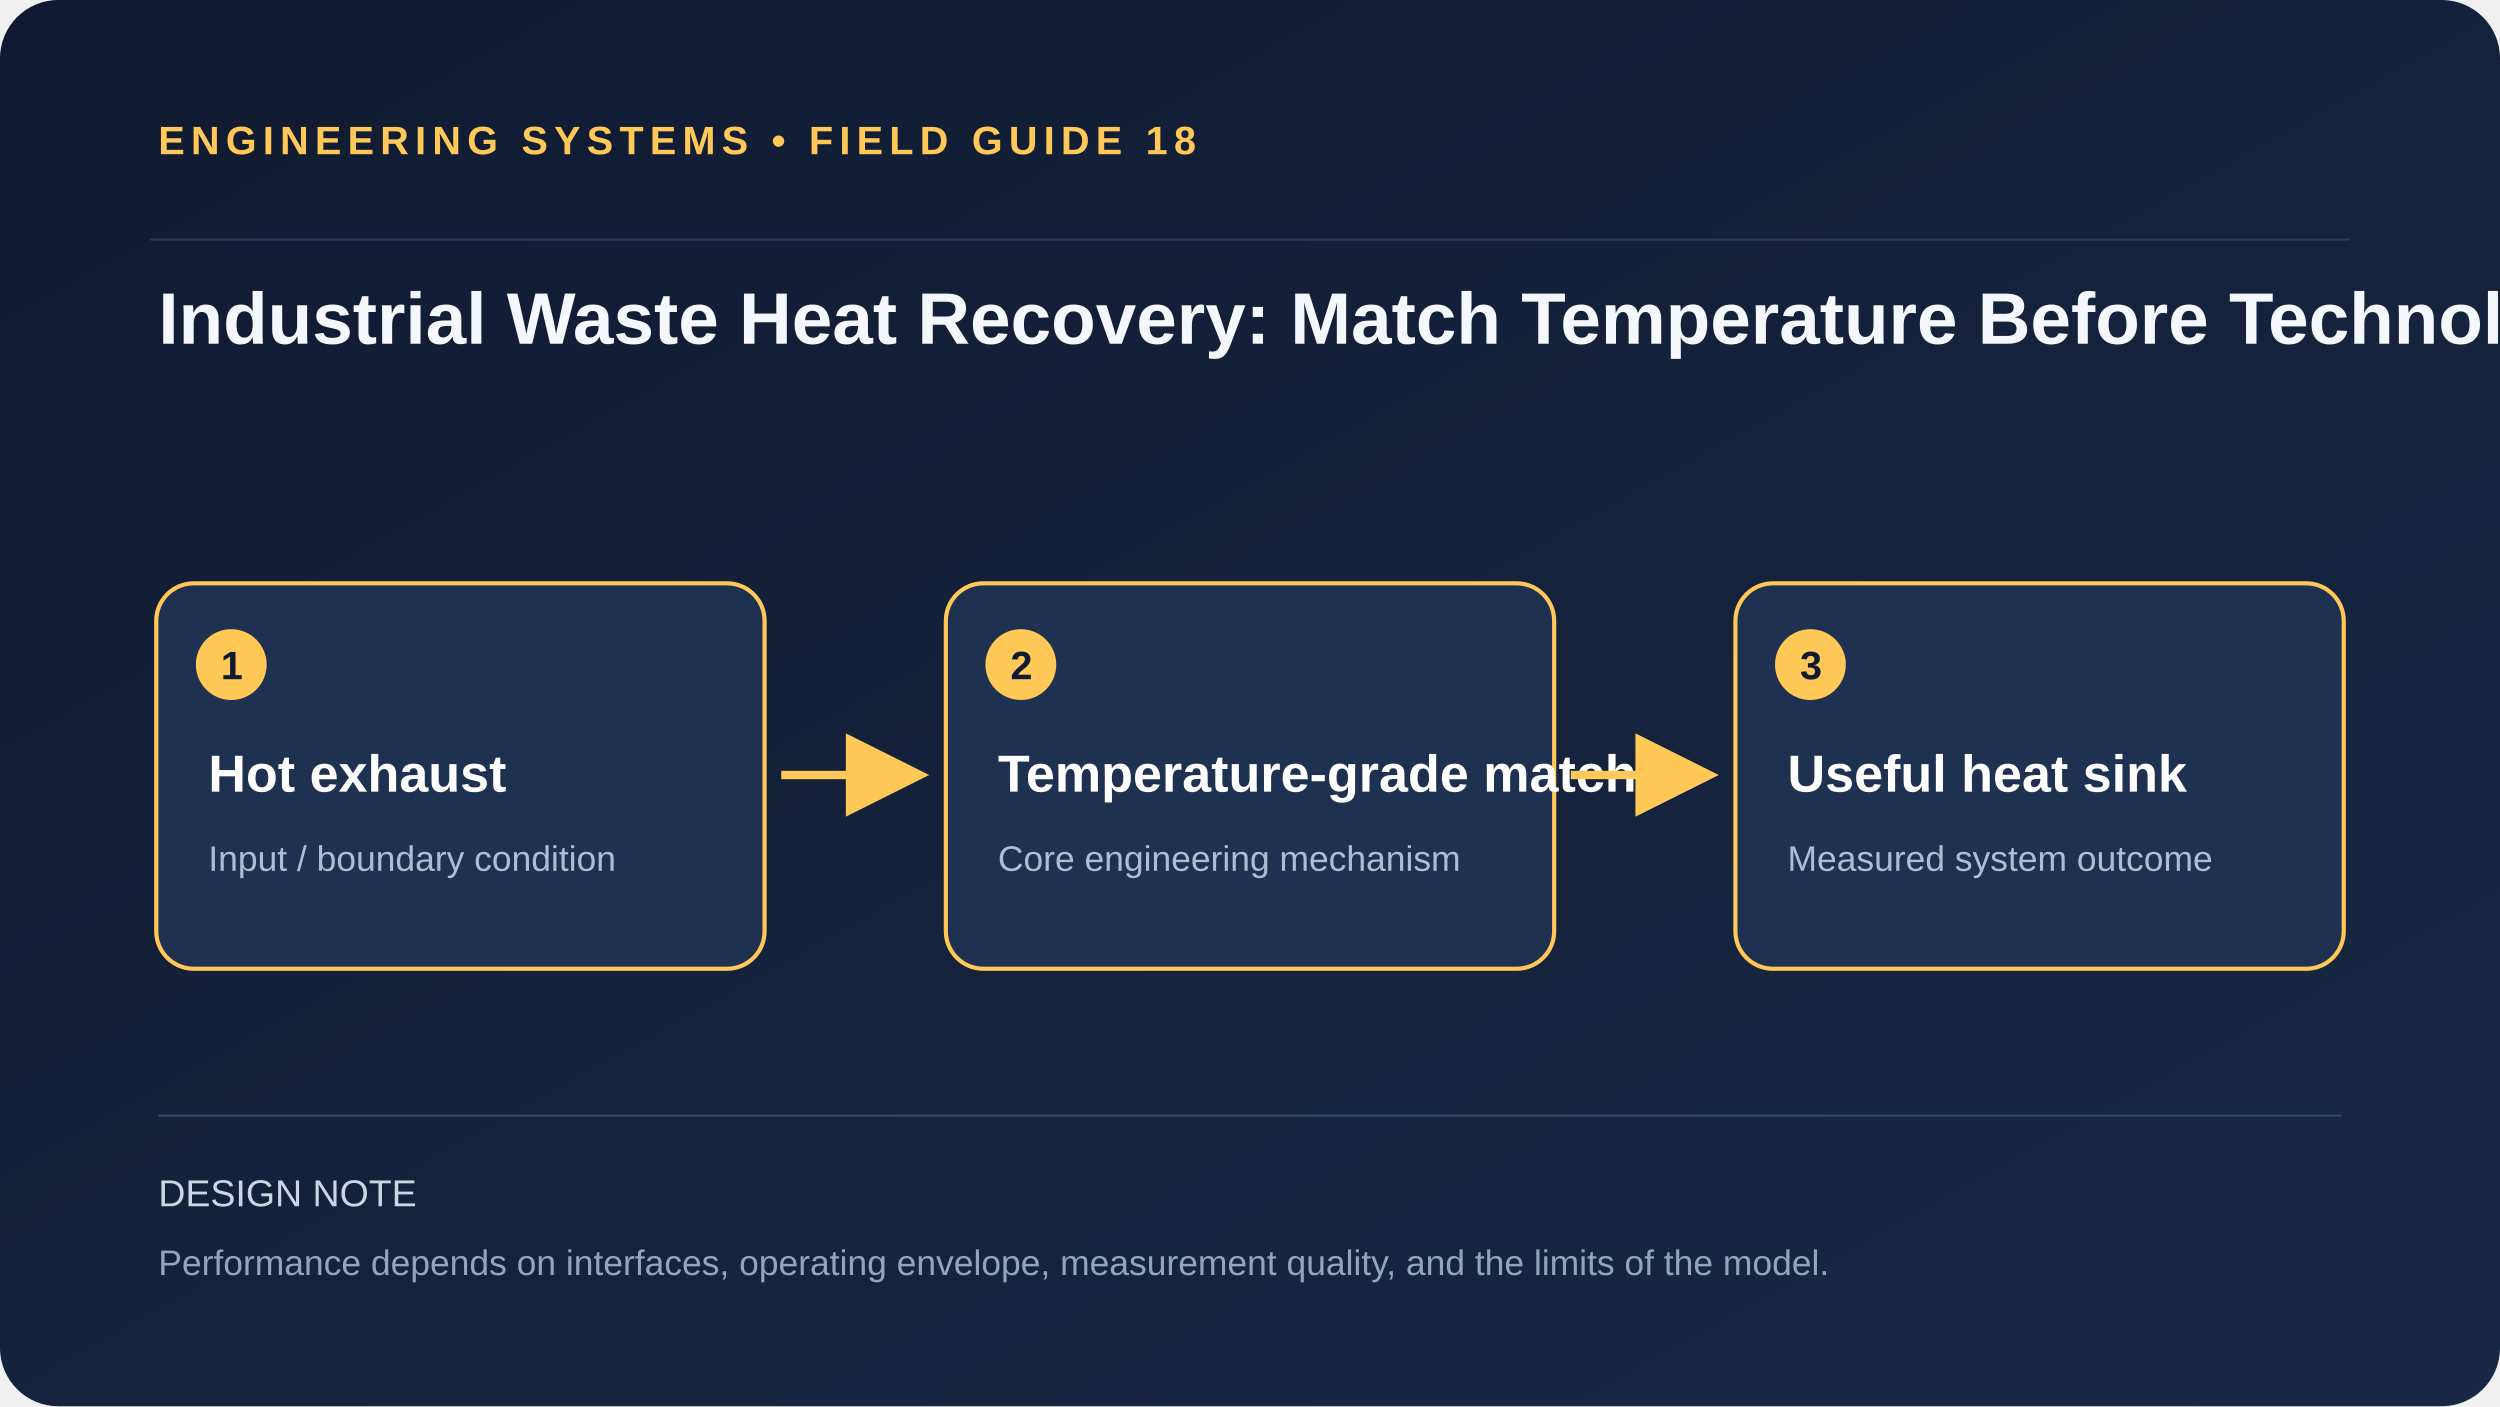
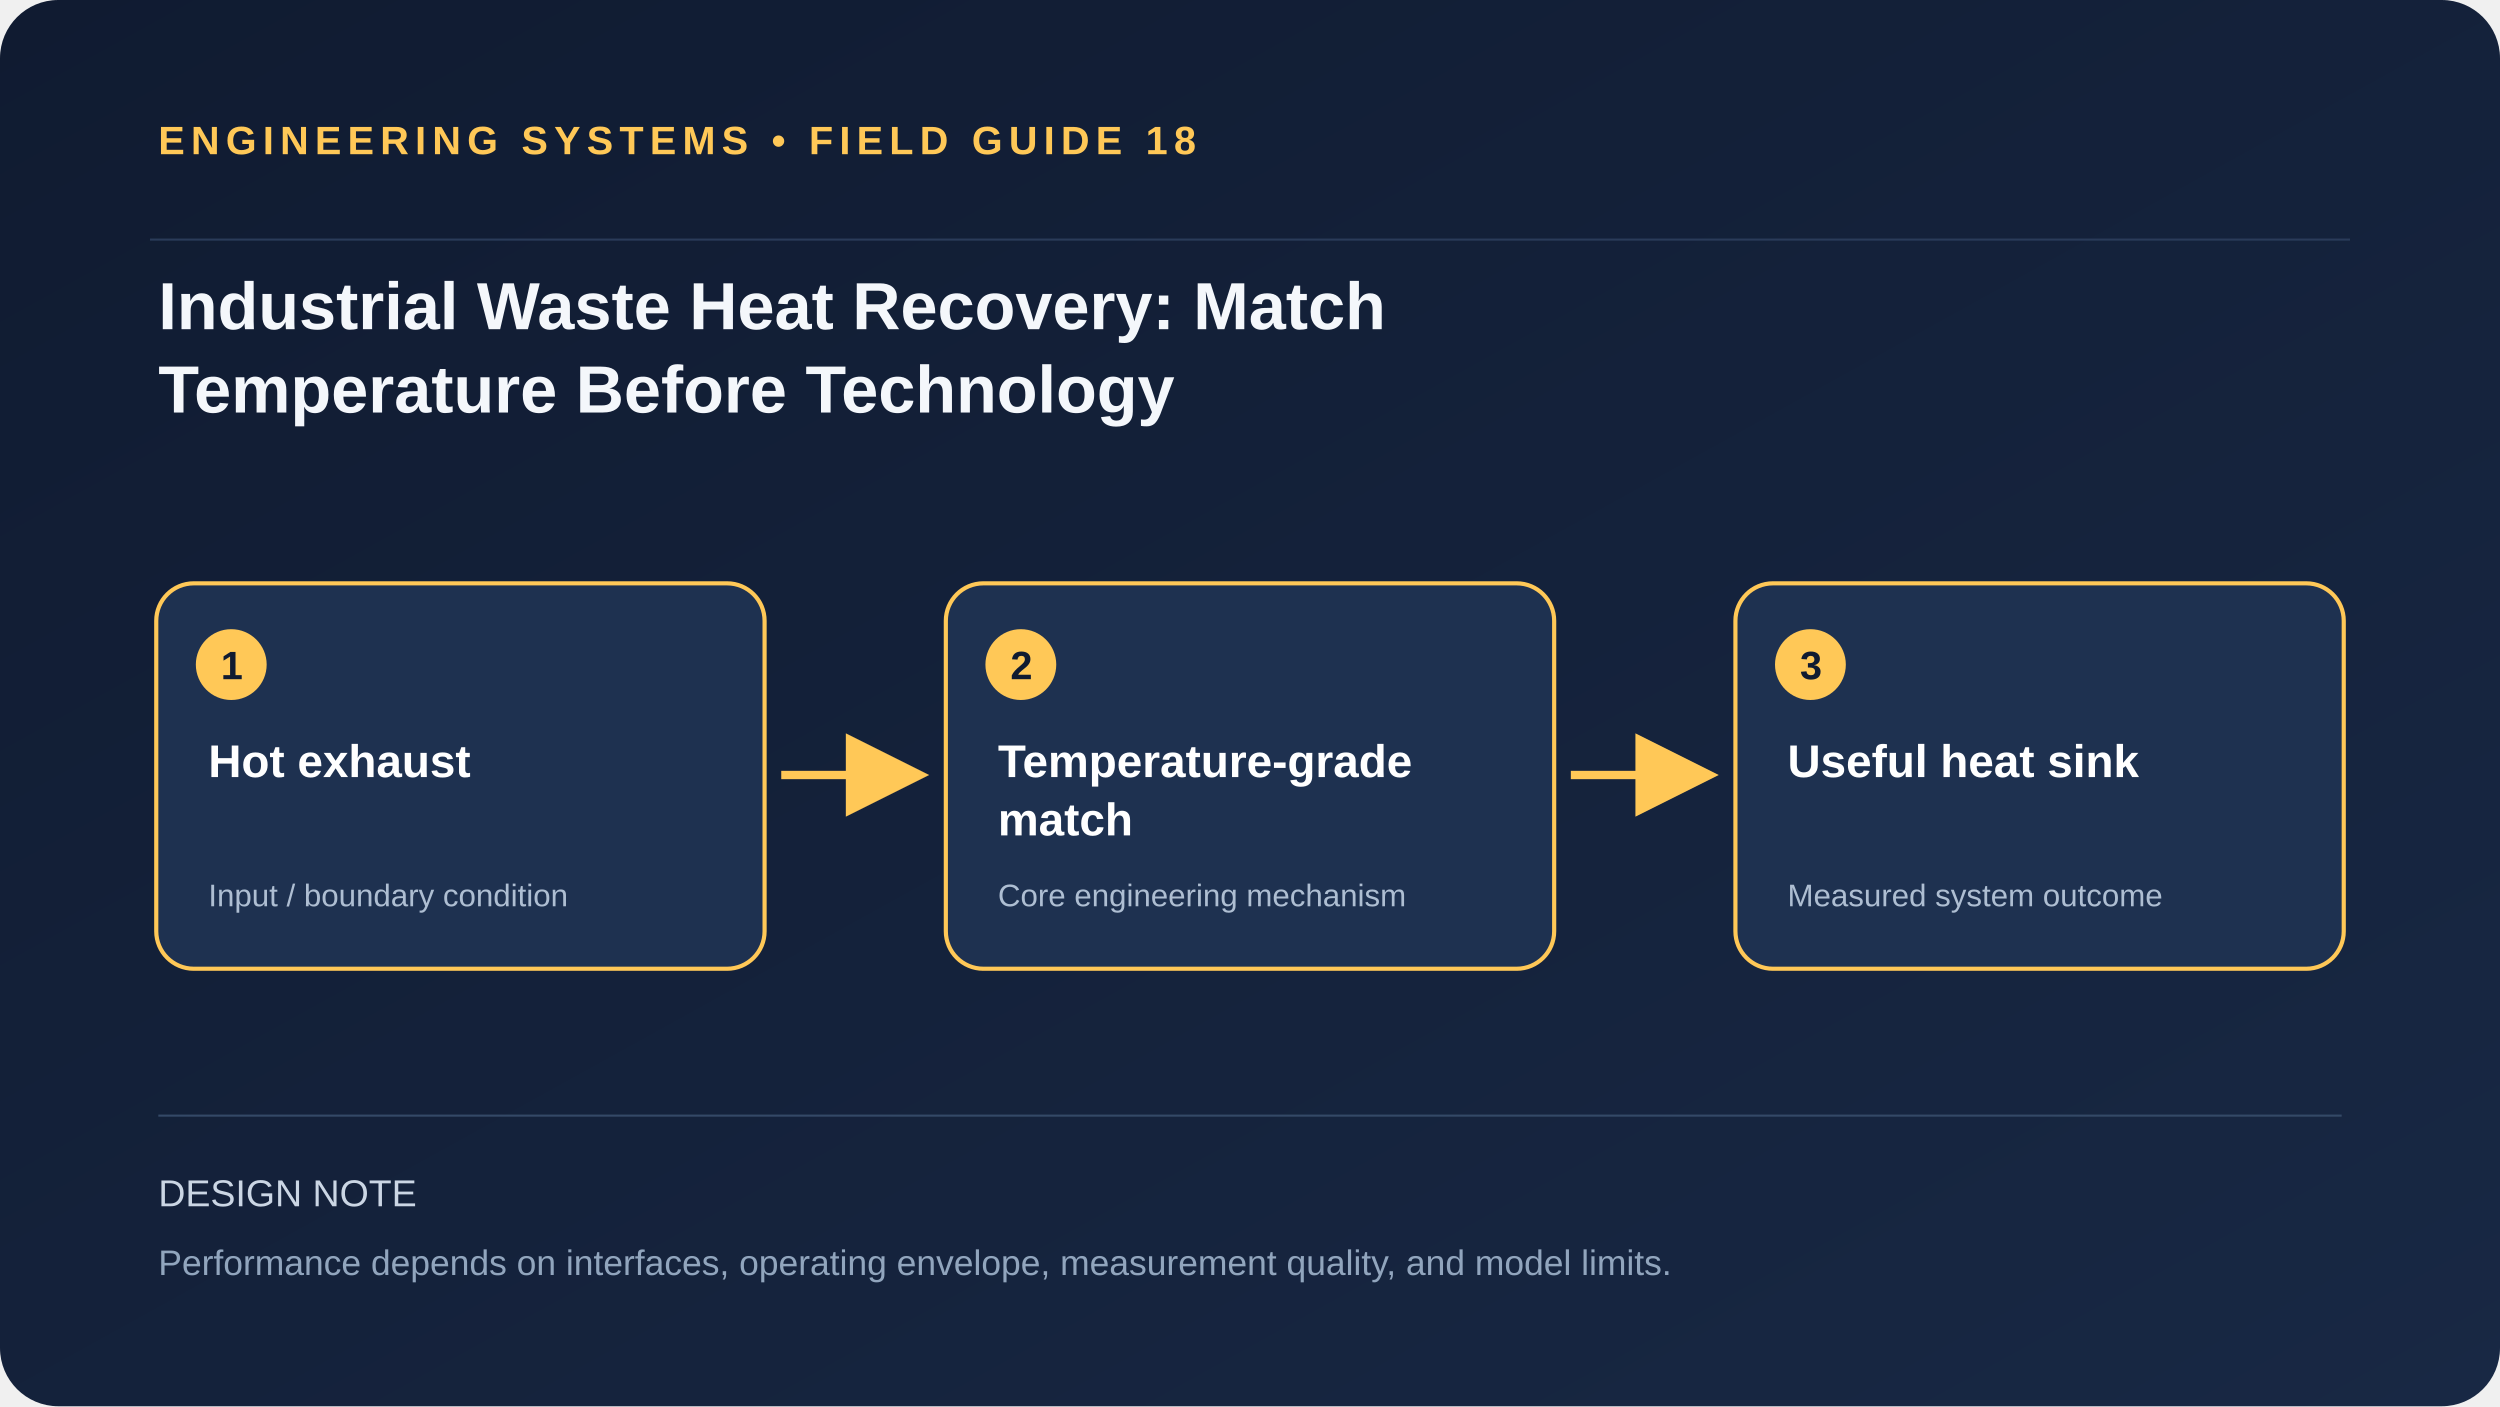
<svg xmlns="http://www.w3.org/2000/svg" width="1200" height="675" viewBox="0 0 1200 675" role="img" aria-labelledby="t d">
  <defs>
    <linearGradient id="bg" x2="1" y2="1">
      <stop stop-color="#101b31" />
      <stop offset="1" stop-color="#182844" />
    </linearGradient>
    <marker id="arrow" markerWidth="10" markerHeight="10" refX="8" refY="5" orient="auto">
      <path d="M0 0L10 5L0 10z" fill="#ffc857" />
    </marker>
  </defs>
  <rect width="1200" height="675" rx="28" fill="url(#bg)" />
  <path d="M72 115H1128" stroke="#2a3b59" />
  <text x="76" y="74" fill="#ffc857" font-family="Arial,sans-serif" font-size="19" font-weight="700" letter-spacing="3">ENGINEERING SYSTEMS • FIELD GUIDE 18</text>
-   <text x="76" y="165" fill="#f4f7fb" font-family="Arial,sans-serif" font-size="35" font-weight="700">Industrial Waste Heat Recovery: Match Temperature Before Technology</text>
+   <text x="76" y="158" fill="#f4f7fb" font-family="Arial,sans-serif" font-size="32" font-weight="700">
+     <tspan x="76" dy="0">Industrial Waste Heat Recovery: Match</tspan>
+     <tspan x="76" dy="40">Temperature Before Technology</tspan>
+   </text>
  <g font-family="Arial,sans-serif">
    <rect x="75" y="280" width="292" height="185" rx="18" fill="#1e3150" stroke="#ffc857" stroke-width="2" />
    <circle cx="111" cy="319" r="17" fill="#ffc857" />
    <text x="106" y="326" fill="#101b31" font-size="19" font-weight="700">1</text>
-     <text x="100" y="380" fill="#fff" font-size="25" font-weight="700">Hot exhaust</text>
-     <text x="100" y="418" fill="#aebed2" font-size="17">Input / boundary condition</text>
+     <text x="100" y="373" fill="#fff" font-size="22" font-weight="700">
+       <tspan x="100" dy="0">Hot exhaust</tspan>
+     </text>
+     <text x="100" y="435" fill="#aebed2" font-size="15">Input / boundary condition</text>
    <rect x="454" y="280" width="292" height="185" rx="18" fill="#1e3150" stroke="#ffc857" stroke-width="2" />
    <circle cx="490" cy="319" r="17" fill="#ffc857" />
    <text x="485" y="326" fill="#101b31" font-size="19" font-weight="700">2</text>
-     <text x="479" y="380" fill="#fff" font-size="25" font-weight="700">Temperature-grade match</text>
-     <text x="479" y="418" fill="#aebed2" font-size="17">Core engineering mechanism</text>
+     <text x="479" y="373" fill="#fff" font-size="22" font-weight="700">
+       <tspan x="479" dy="0">Temperature-grade</tspan>
+       <tspan x="479" dy="28">match</tspan>
+     </text>
+     <text x="479" y="435" fill="#aebed2" font-size="15">Core engineering mechanism</text>
    <rect x="833" y="280" width="292" height="185" rx="18" fill="#1e3150" stroke="#ffc857" stroke-width="2" />
    <circle cx="869" cy="319" r="17" fill="#ffc857" />
    <text x="864" y="326" fill="#101b31" font-size="19" font-weight="700">3</text>
-     <text x="858" y="380" fill="#fff" font-size="25" font-weight="700">Useful heat sink</text>
-     <text x="858" y="418" fill="#aebed2" font-size="17">Measured system outcome</text>
+     <text x="858" y="373" fill="#fff" font-size="22" font-weight="700">
+       <tspan x="858" dy="0">Useful heat sink</tspan>
+     </text>
+     <text x="858" y="435" fill="#aebed2" font-size="15">Measured system outcome</text>
    <path d="M375 372H438" stroke="#ffc857" stroke-width="4" marker-end="url(#arrow)" />
    <path d="M754 372H817" stroke="#ffc857" stroke-width="4" marker-end="url(#arrow)" />
  </g>
  <rect x="76" y="535" width="1048" height="1" fill="#344967" />
  <text x="76" y="579" fill="#cbd6e4" font-family="Arial,sans-serif" font-size="18">DESIGN NOTE</text>
-   <text x="76" y="612" fill="#91a5bd" font-family="Arial,sans-serif" font-size="17">Performance depends on interfaces, operating envelope, measurement quality, and the limits of the model.</text>
+   <text x="76" y="612" fill="#91a5bd" font-family="Arial,sans-serif" font-size="17">Performance depends on interfaces, operating envelope, measurement quality, and model limits.</text>
</svg>
